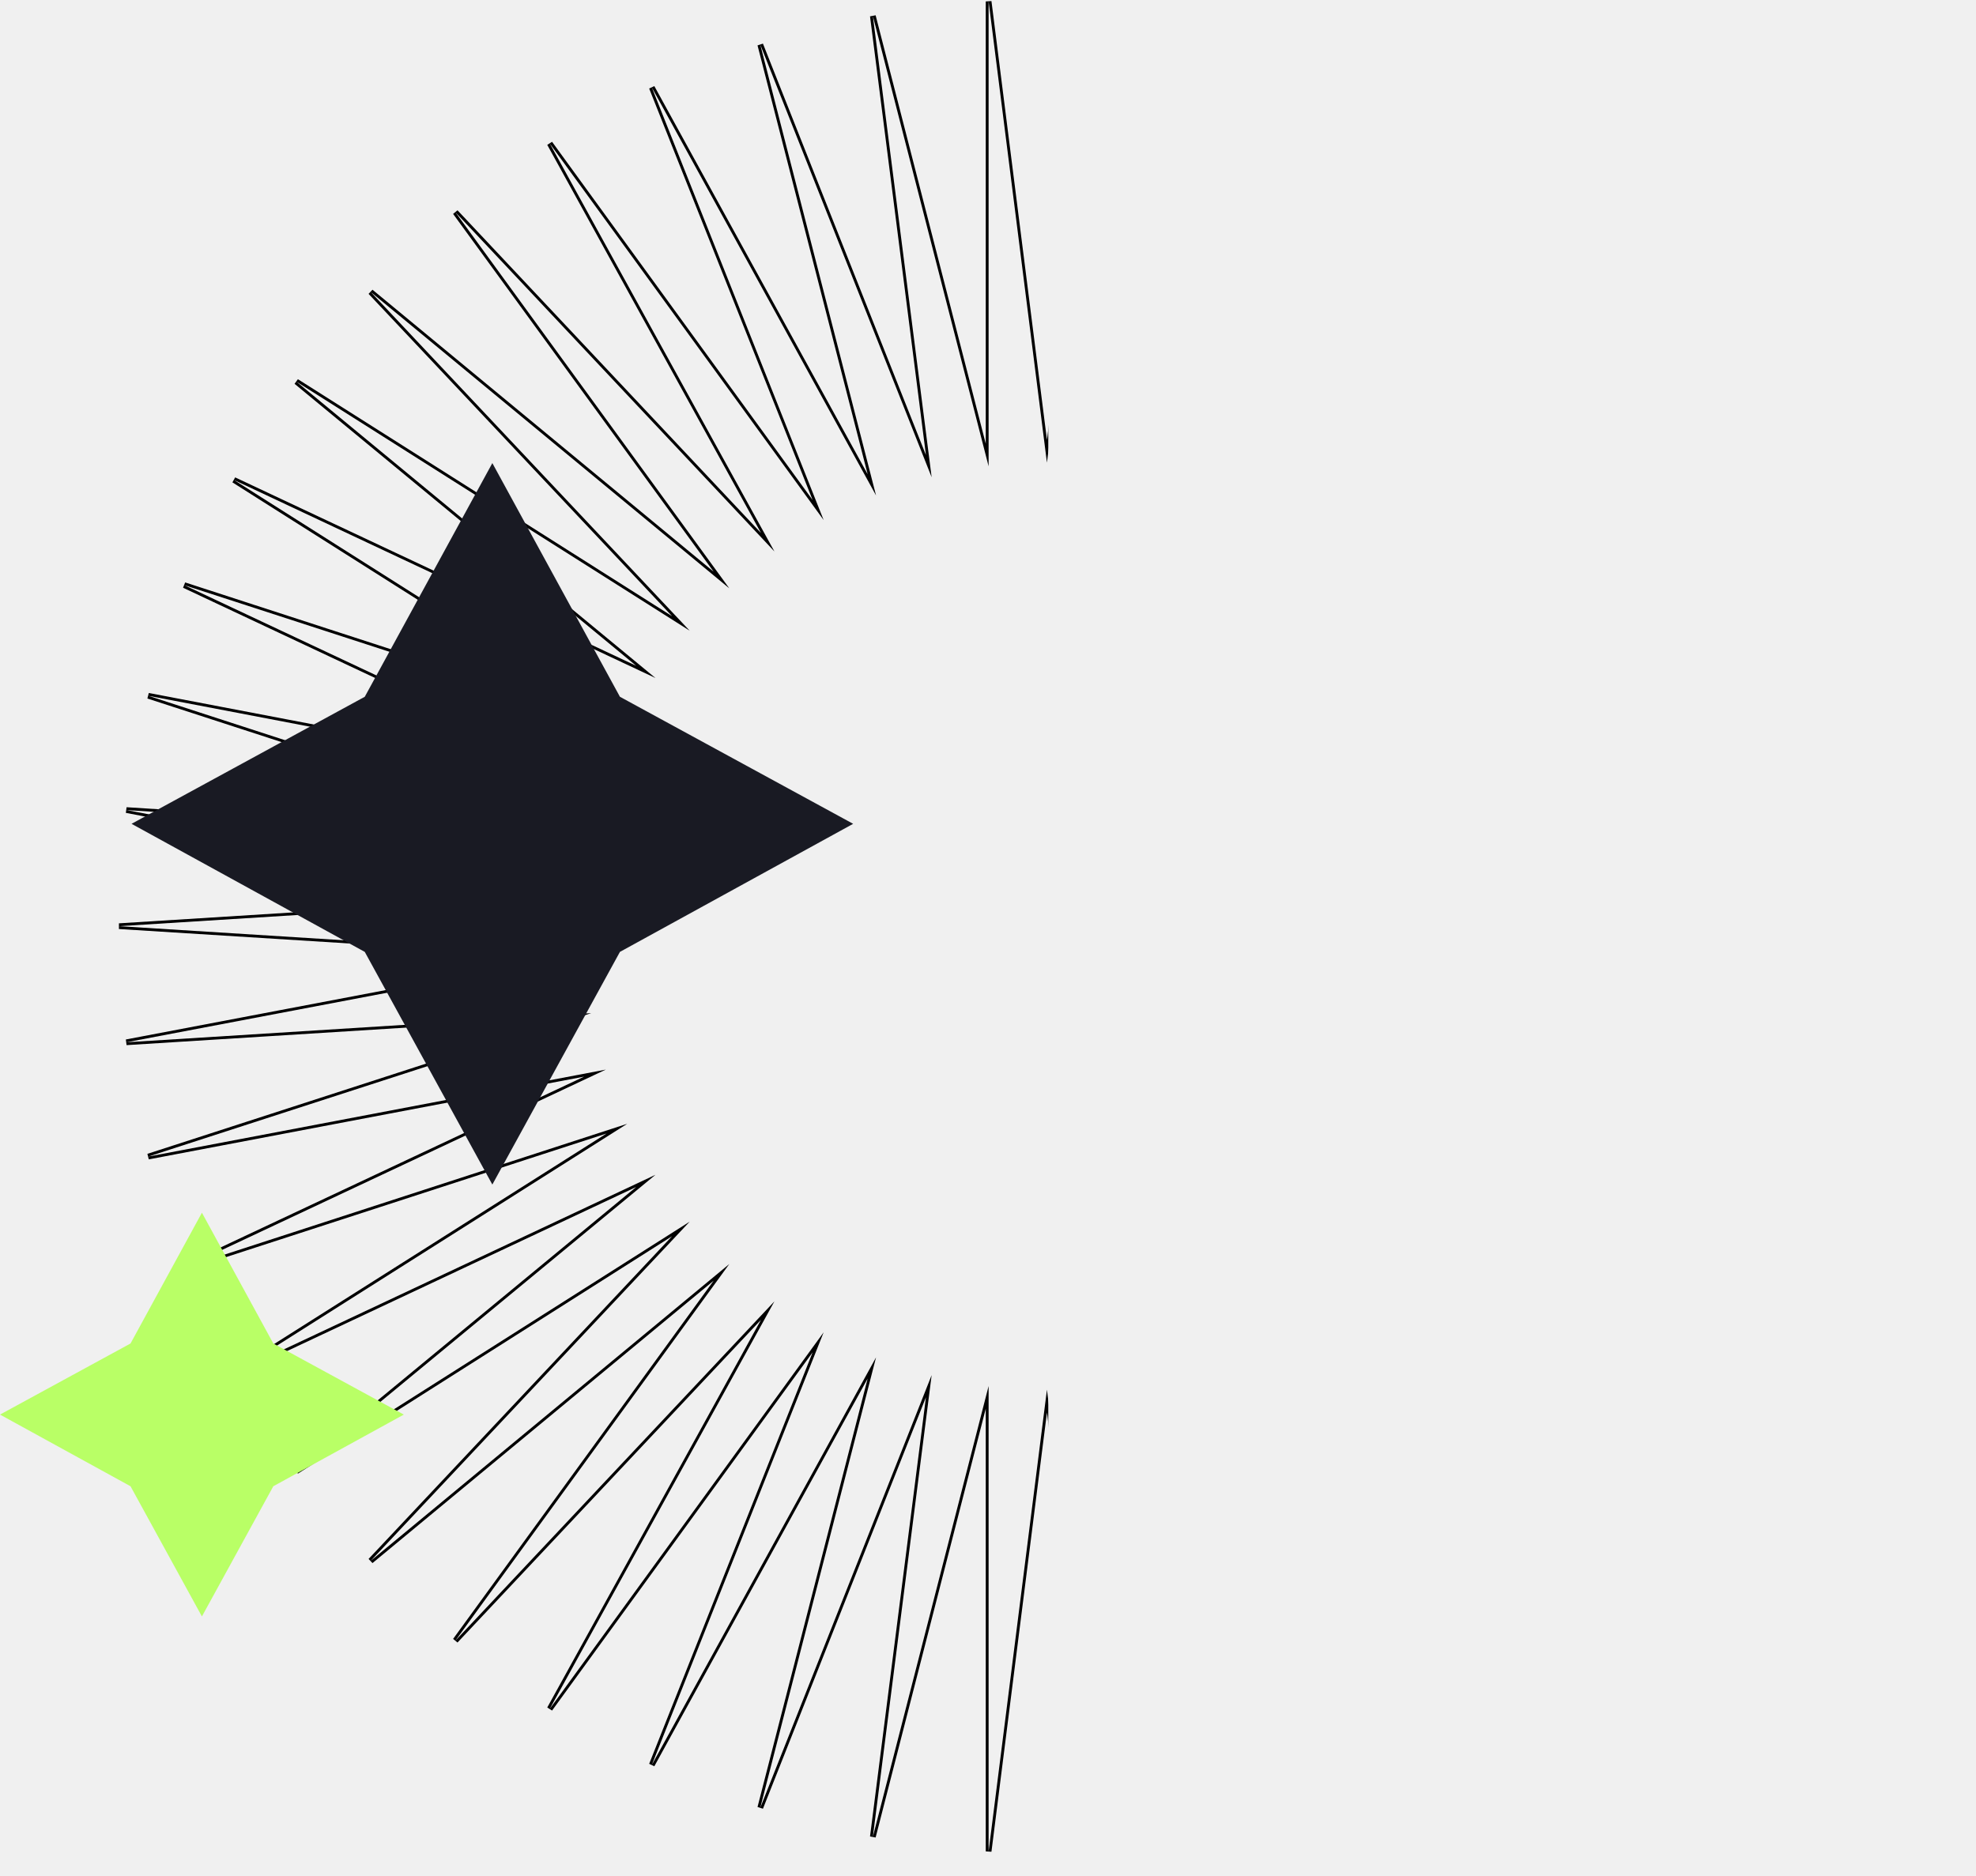
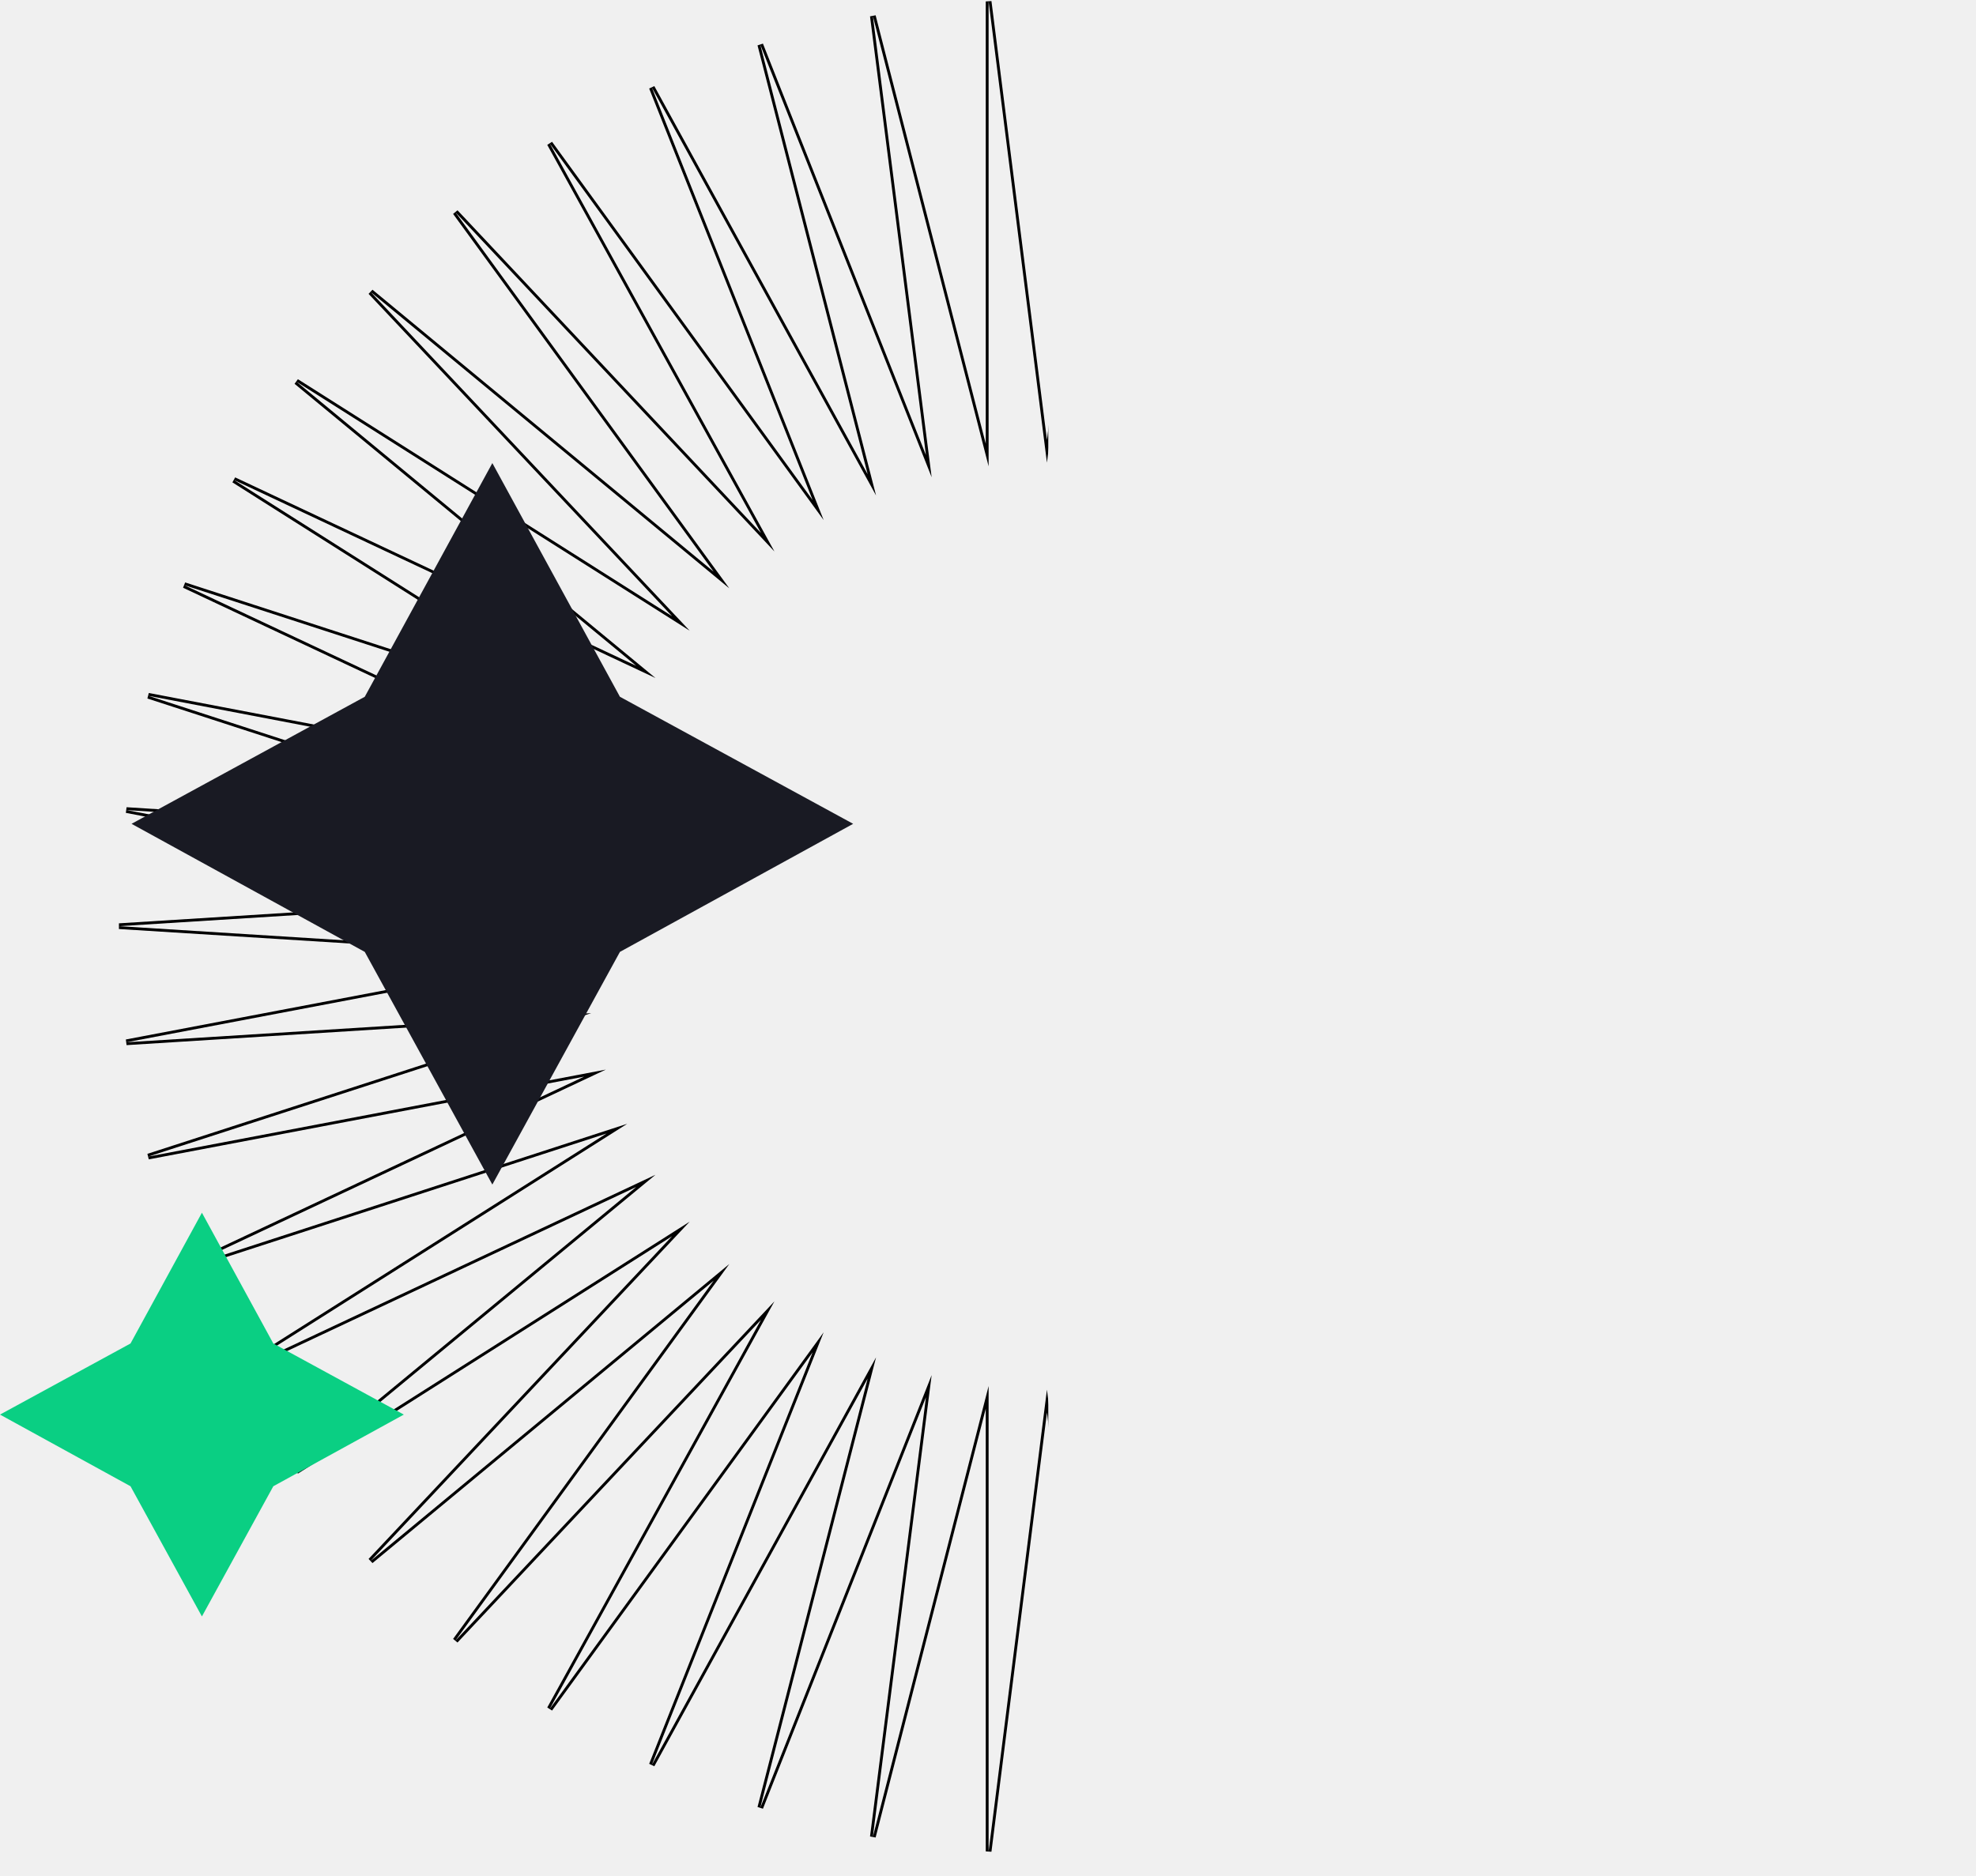
<svg xmlns="http://www.w3.org/2000/svg" viewBox="0 0 692 657" fill="none">
  <mask id="mask0_341_618" style="mask-type:alpha" maskUnits="userSpaceOnUse" x="41" y="0" width="651" height="649">
    <mask id="path-1-outside-1_341_618" maskUnits="userSpaceOnUse" x="40.711" y="-0.5" width="651" height="650" fill="black">
      <rect fill="white" x="40.711" y="-0.5" width="651" height="650" />
      <path d="M366.641 162.061L387.068 0.5L386.909 163.337L427.445 5.604L407.017 167.165L467.024 15.651L426.488 173.545L505.007 30.643L444.841 182.157L540.756 50.26L462.077 193.162L573.632 74.343L477.876 206.08L603.475 102.253L491.761 220.913L629.489 133.673L503.73 237.499L651.353 168.122L513.625 255.362L668.749 204.964L521.126 274.341L681.356 243.719L526.233 294.118L689.017 283.751L528.786 314.213L691.57 324.42L528.786 334.628L689.017 365.09L526.233 354.883L681.356 405.121L521.126 374.659L668.749 444.036L513.625 393.638L651.353 480.878L503.73 411.501L629.489 515.328L491.761 427.928L603.475 546.747L477.876 442.76L573.632 574.657L462.077 455.838L540.756 598.58L444.841 466.684L505.007 618.197L426.488 475.455L467.024 633.189L407.017 481.676L427.445 643.396L386.909 485.503L387.068 648.5L366.641 486.779L346.213 648.5L346.213 485.503L305.676 643.396L326.264 481.676L266.257 633.189L306.794 475.455L228.274 618.197L288.44 466.684L192.526 598.58L271.205 455.838L159.49 574.657L255.405 442.76L129.806 546.747L241.52 427.928L103.792 515.328L229.551 411.501L81.928 480.878L219.656 393.638L64.533 444.036L212.155 374.659L51.925 405.121L207.048 354.883L44.264 365.09L204.495 334.628L41.711 324.42L204.495 314.213L44.264 283.751L207.048 294.118L51.925 243.719L212.155 274.341L64.533 204.964L219.656 255.362L81.928 168.122L229.551 237.499L103.792 133.673L241.52 220.913L129.806 102.253L255.405 206.08L159.49 74.343L271.205 193.162L192.526 50.26L288.44 182.157L228.274 30.643L306.794 173.545L266.257 15.651L326.264 167.165L305.676 5.604L346.213 163.337V0.5L366.641 162.061Z" />
    </mask>
    <path d="M366.641 162.061L387.068 0.5L386.909 163.337L427.445 5.604L407.017 167.165L467.024 15.651L426.488 173.545L505.007 30.643L444.841 182.157L540.756 50.26L462.077 193.162L573.632 74.343L477.876 206.08L603.475 102.253L491.761 220.913L629.489 133.673L503.73 237.499L651.353 168.122L513.625 255.362L668.749 204.964L521.126 274.341L681.356 243.719L526.233 294.118L689.017 283.751L528.786 314.213L691.57 324.42L528.786 334.628L689.017 365.09L526.233 354.883L681.356 405.121L521.126 374.659L668.749 444.036L513.625 393.638L651.353 480.878L503.73 411.501L629.489 515.328L491.761 427.928L603.475 546.747L477.876 442.76L573.632 574.657L462.077 455.838L540.756 598.58L444.841 466.684L505.007 618.197L426.488 475.455L467.024 633.189L407.017 481.676L427.445 643.396L386.909 485.503L387.068 648.5L366.641 486.779L346.213 648.5L346.213 485.503L305.676 643.396L326.264 481.676L266.257 633.189L306.794 475.455L228.274 618.197L288.44 466.684L192.526 598.58L271.205 455.838L159.49 574.657L255.405 442.76L129.806 546.747L241.52 427.928L103.792 515.328L229.551 411.501L81.928 480.878L219.656 393.638L64.533 444.036L212.155 374.659L51.925 405.121L207.048 354.883L44.264 365.09L204.495 334.628L41.711 324.42L204.495 314.213L44.264 283.751L207.048 294.118L51.925 243.719L212.155 274.341L64.533 204.964L219.656 255.362L81.928 168.122L229.551 237.499L103.792 133.673L241.52 220.913L129.806 102.253L255.405 206.08L159.49 74.343L271.205 193.162L192.526 50.26L288.44 182.157L228.274 30.643L306.794 173.545L266.257 15.651L326.264 167.165L305.676 5.604L346.213 163.337V0.5L366.641 162.061Z" stroke="black" stroke-width="2" stroke-miterlimit="10" mask="url(#path-1-outside-1_341_618)" />
  </mask>
  <g mask="url(#mask0_341_618)">
    <rect x="-785.721" y="-37.617" width="1152.83" height="702.852" rx="45" fill="black" />
  </g>
-   <path d="M95.715 470.596L141.422 495.5L95.715 520.604L70.711 566.21L45.707 520.604L0 495.5L45.707 470.596L70.711 424.789L95.715 470.596Z" fill="#B9FF66" />
+   <path d="M95.715 470.596L141.422 495.5L95.715 520.604L70.711 566.21L45.707 520.604L0 495.5L45.707 470.596L70.711 424.789L95.715 470.596Z" fill="#0ACF83" />
  <path d="M217.102 244.065L298.777 288.566L217.102 333.425L172.422 414.922L127.742 333.425L46.067 288.566L127.742 244.065L172.422 162.211L217.102 244.065Z" fill="#191A23" />
</svg>
